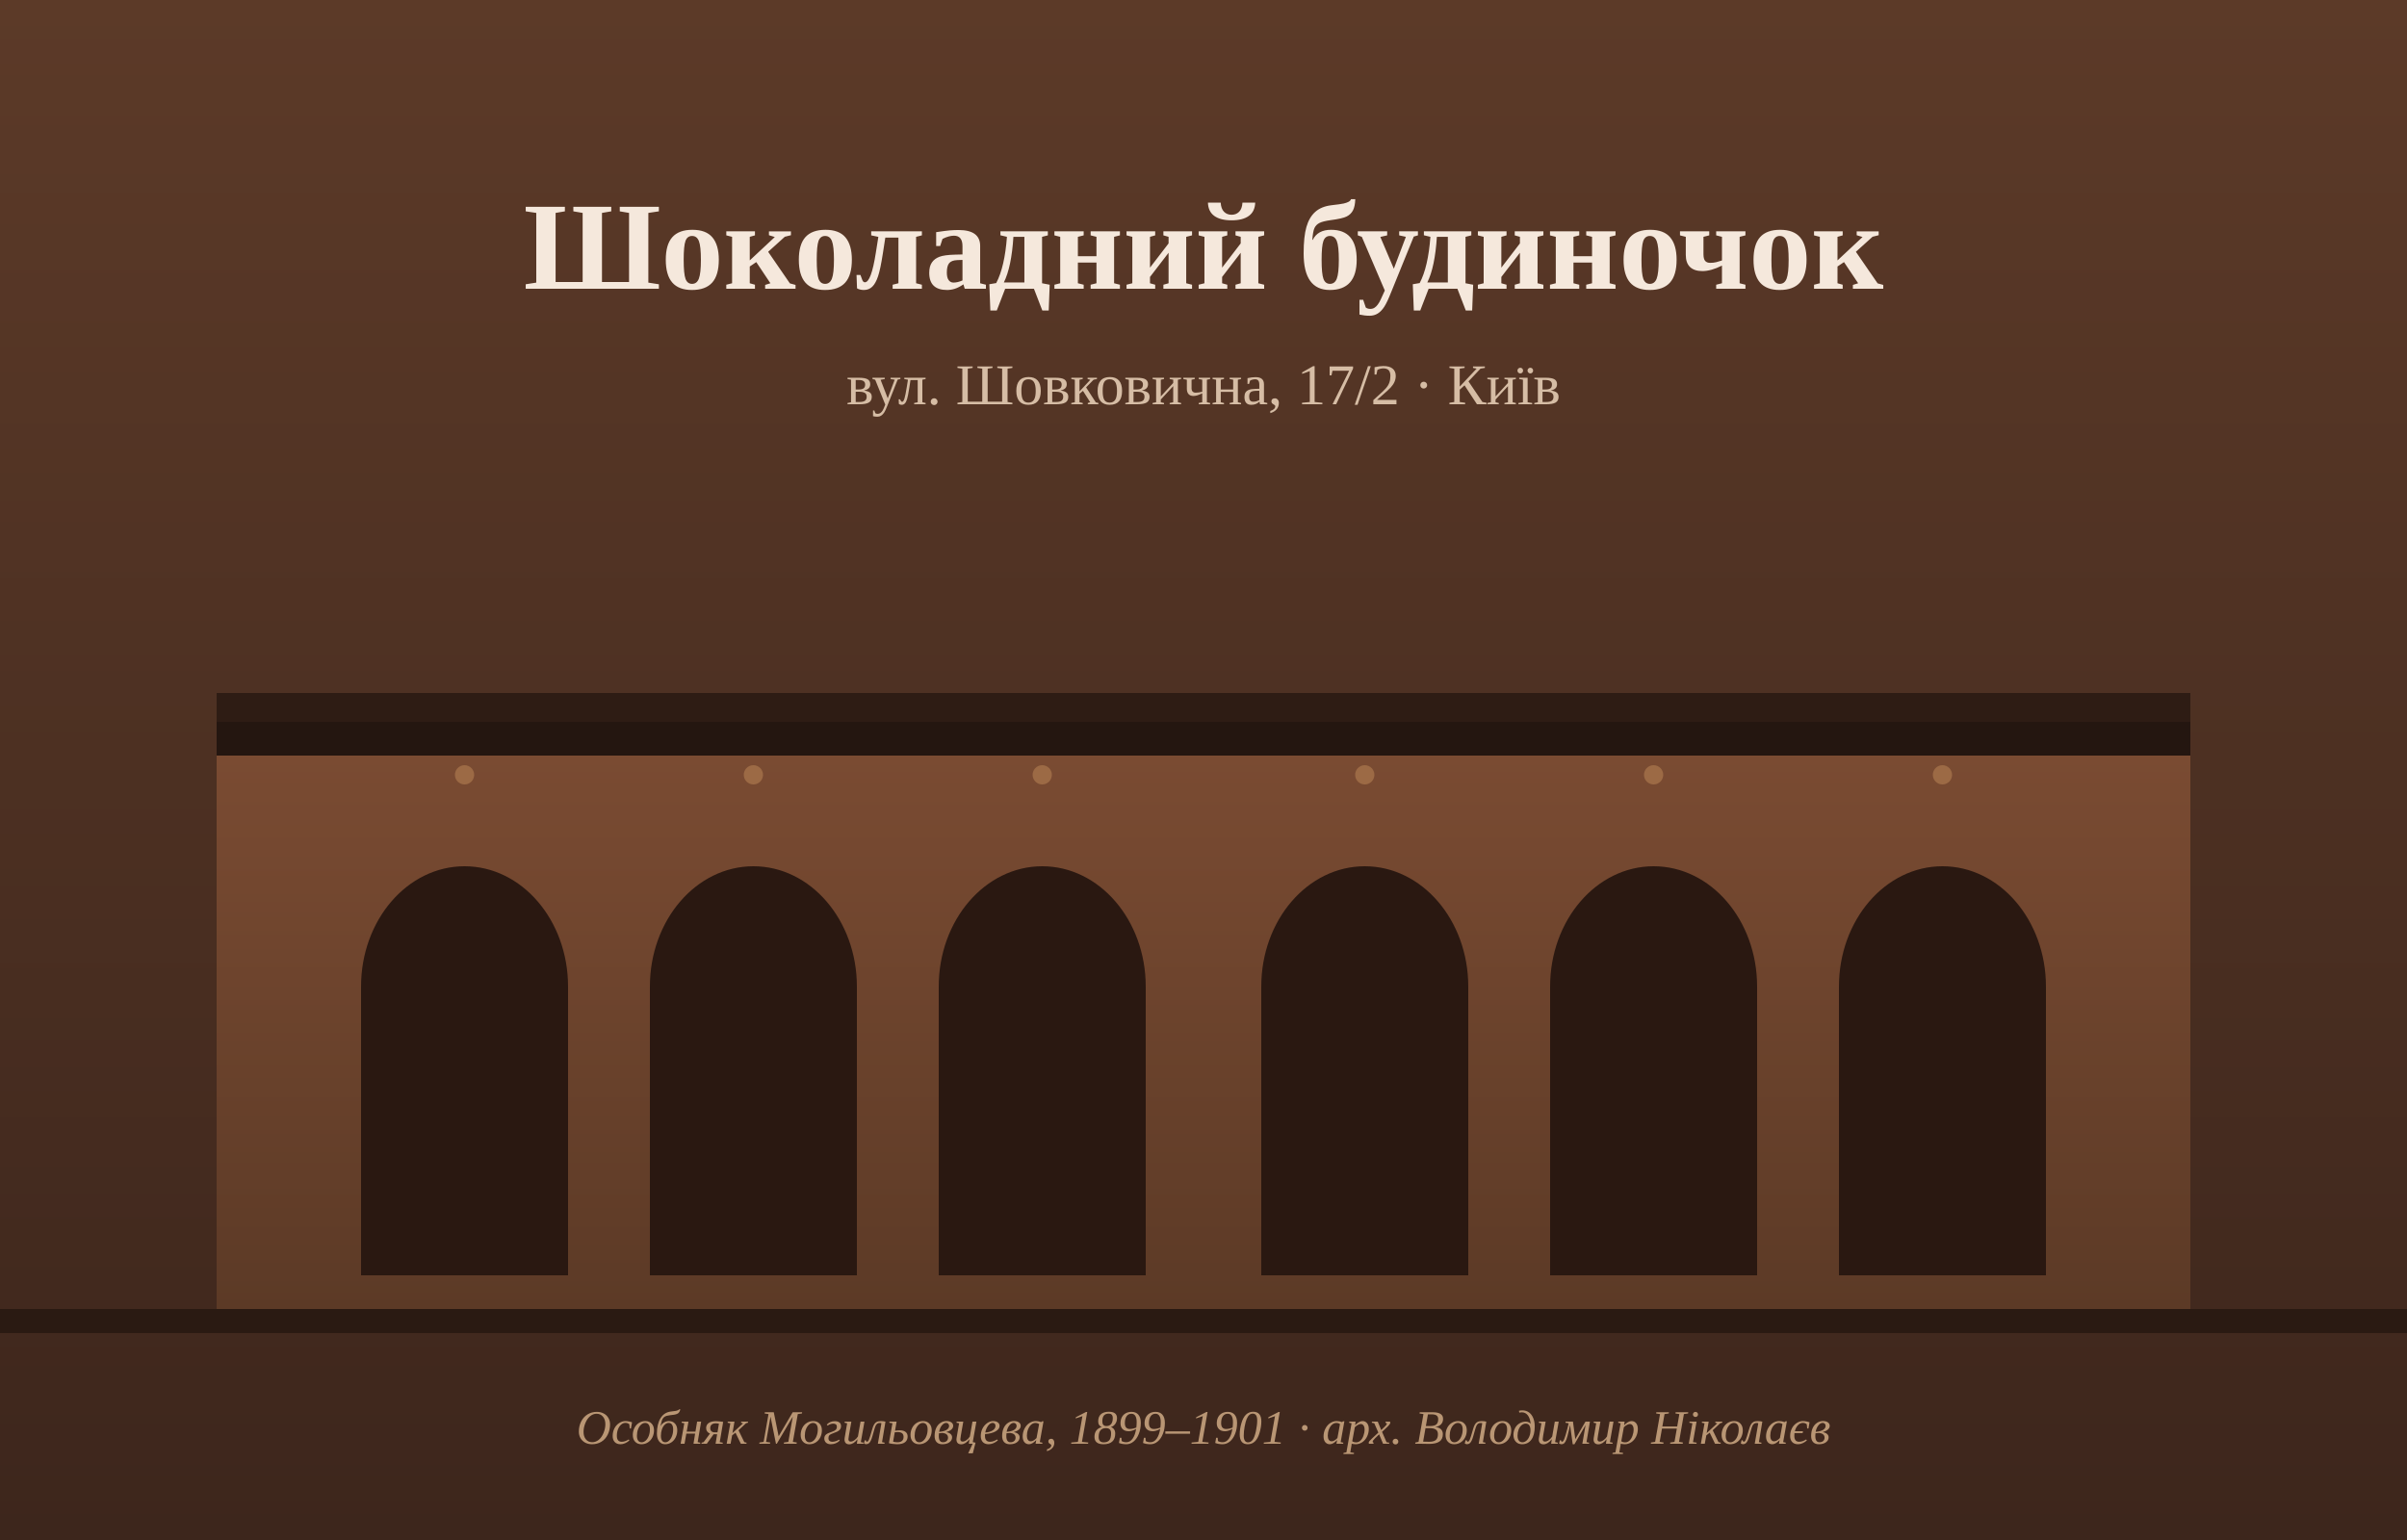
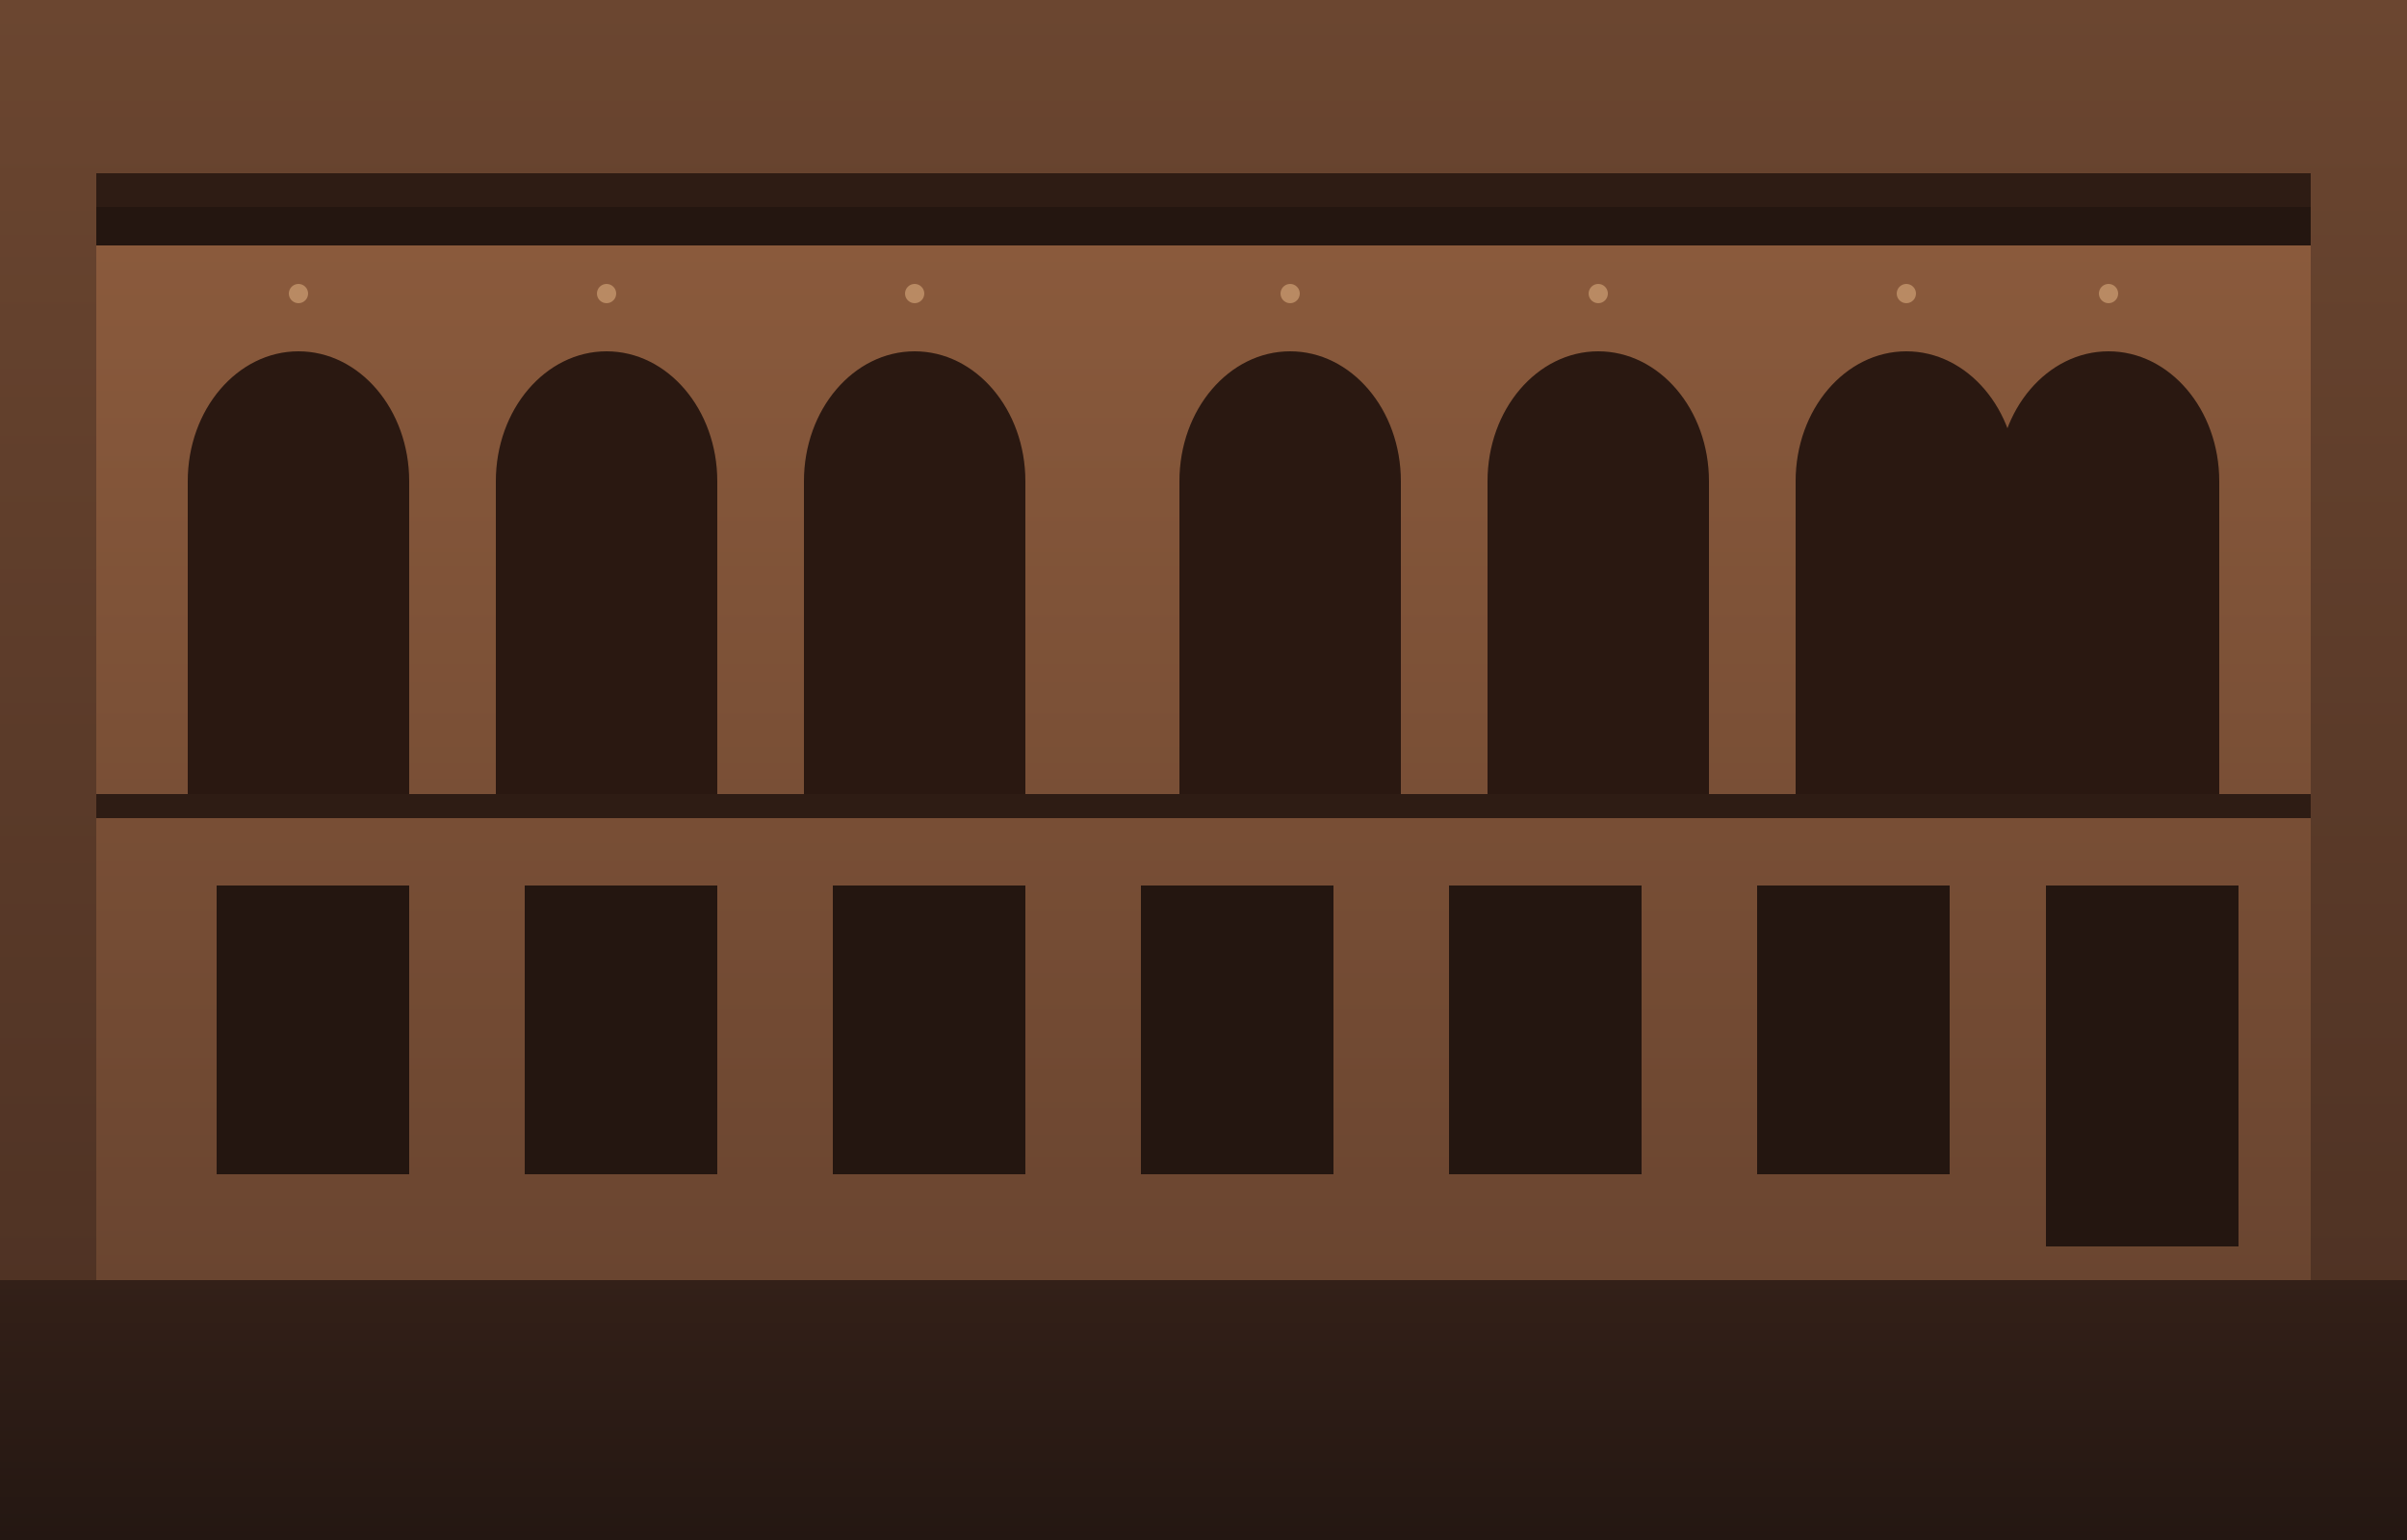
<svg xmlns="http://www.w3.org/2000/svg" viewBox="0 0 1000 640" width="1000" height="640" role="img" aria-label="Шоколадний будиночок">
  <defs>
    <linearGradient id="sky" x1="0" y1="0" x2="0" y2="1">
-       <stop offset="0" stop-color="#5c3a28" />
-       <stop offset="1" stop-color="#3d261c" />
+       <stop offset="0" stop-color="#6b4630" />
+       <stop offset="1" stop-color="#4a2f22" />
    </linearGradient>
    <linearGradient id="facade" x1="0" y1="0" x2="0" y2="1">
-       <stop offset="0" stop-color="#7a4b32" />
-       <stop offset="1" stop-color="#5c3a26" />
+       <stop offset="0" stop-color="#8a5a3c" />
+       <stop offset="1" stop-color="#6a4530" />
+     </linearGradient>
+     <linearGradient id="ground" x1="0" y1="0" x2="0" y2="1">
+       <stop offset="0" stop-color="#332018" />
+       <stop offset="1" stop-color="#241712" />
    </linearGradient>
  </defs>
  <rect width="1000" height="640" fill="url(#sky)" />
-   <text x="500" y="120" text-anchor="middle" font-family="Georgia, 'Times New Roman', serif" font-size="52" fill="#f5e8dc" font-weight="bold">Шоколадний будиночок</text>
-   <text x="500" y="168" text-anchor="middle" font-family="Georgia, 'Times New Roman', serif" font-size="24" fill="#d6bda5">вул. Шовковична, 17/2 · Київ</text>
-   <rect x="90" y="300" width="820" height="14" fill="#241610" />
-   <rect x="90" y="288" width="820" height="12" fill="#2e1c14" />
-   <rect x="90" y="314" width="820" height="230" fill="url(#facade)" />
-   <rect x="0" y="544" width="1000" height="10" fill="#2a1a12" />
+   <rect x="40" y="86" width="920" height="16" fill="#241610" />
+   <rect x="40" y="72" width="920" height="14" fill="#2e1c14" />
+   <rect x="40" y="102" width="920" height="430" fill="url(#facade)" />
  <g fill="#2a1811">
-     <g transform="translate(150,340)">
-       <rect x="0" y="70" width="86" height="120" />
-       <path d="M0,70 A43,50 0 0 1 86,70 Z" />
+     <g transform="translate(78,140)">
+       <rect x="0" y="60" width="92" height="130" />
+       <path d="M0,60 A46,54 0 0 1 92,60 Z" />
    </g>
-     <g transform="translate(270,340)">
-       <rect x="0" y="70" width="86" height="120" />
-       <path d="M0,70 A43,50 0 0 1 86,70 Z" />
+     <g transform="translate(206,140)">
+       <rect x="0" y="60" width="92" height="130" />
+       <path d="M0,60 A46,54 0 0 1 92,60 Z" />
    </g>
-     <g transform="translate(390,340)">
-       <rect x="0" y="70" width="86" height="120" />
-       <path d="M0,70 A43,50 0 0 1 86,70 Z" />
+     <g transform="translate(334,140)">
+       <rect x="0" y="60" width="92" height="130" />
+       <path d="M0,60 A46,54 0 0 1 92,60 Z" />
    </g>
-     <g transform="translate(524,340)">
-       <rect x="0" y="70" width="86" height="120" />
-       <path d="M0,70 A43,50 0 0 1 86,70 Z" />
+     <g transform="translate(490,140)">
+       <rect x="0" y="60" width="92" height="130" />
+       <path d="M0,60 A46,54 0 0 1 92,60 Z" />
    </g>
-     <g transform="translate(644,340)">
-       <rect x="0" y="70" width="86" height="120" />
-       <path d="M0,70 A43,50 0 0 1 86,70 Z" />
+     <g transform="translate(618,140)">
+       <rect x="0" y="60" width="92" height="130" />
+       <path d="M0,60 A46,54 0 0 1 92,60 Z" />
    </g>
-     <g transform="translate(764,340)">
-       <rect x="0" y="70" width="86" height="120" />
-       <path d="M0,70 A43,50 0 0 1 86,70 Z" />
+     <g transform="translate(746,140)">
+       <rect x="0" y="60" width="92" height="130" />
+       <path d="M0,60 A46,54 0 0 1 92,60 Z" />
+     </g>
+     <g transform="translate(830,140)">
+       <rect x="0" y="60" width="92" height="130" />
+       <path d="M0,60 A46,54 0 0 1 92,60 Z" />
    </g>
  </g>
-   <g fill="#9c6a45">
-     <circle cx="193" cy="322" r="4" />
-     <circle cx="313" cy="322" r="4" />
-     <circle cx="433" cy="322" r="4" />
-     <circle cx="567" cy="322" r="4" />
-     <circle cx="687" cy="322" r="4" />
-     <circle cx="807" cy="322" r="4" />
+   <g fill="#b98a63">
+     <circle cx="124" cy="122" r="4" />
+     <circle cx="252" cy="122" r="4" />
+     <circle cx="380" cy="122" r="4" />
+     <circle cx="536" cy="122" r="4" />
+     <circle cx="664" cy="122" r="4" />
+     <circle cx="792" cy="122" r="4" />
+     <circle cx="876" cy="122" r="4" />
  </g>
-   <text x="500" y="600" text-anchor="middle" font-family="Georgia, 'Times New Roman', serif" font-size="20" fill="#b99674" font-style="italic">Особняк Могильовцева, 1899–1901 · арх. Володимир Ніколаєв</text>
+   <rect x="40" y="330" width="920" height="10" fill="#2e1c14" />
+   <g fill="#241610">
+     <rect x="90" y="368" width="80" height="120" />
+     <rect x="218" y="368" width="80" height="120" />
+     <rect x="346" y="368" width="80" height="120" />
+     <rect x="474" y="368" width="80" height="120" />
+     <rect x="602" y="368" width="80" height="120" />
+     <rect x="730" y="368" width="80" height="120" />
+     <rect x="850" y="368" width="80" height="150" />
+   </g>
+   <rect x="0" y="532" width="1000" height="108" fill="url(#ground)" />
</svg>
